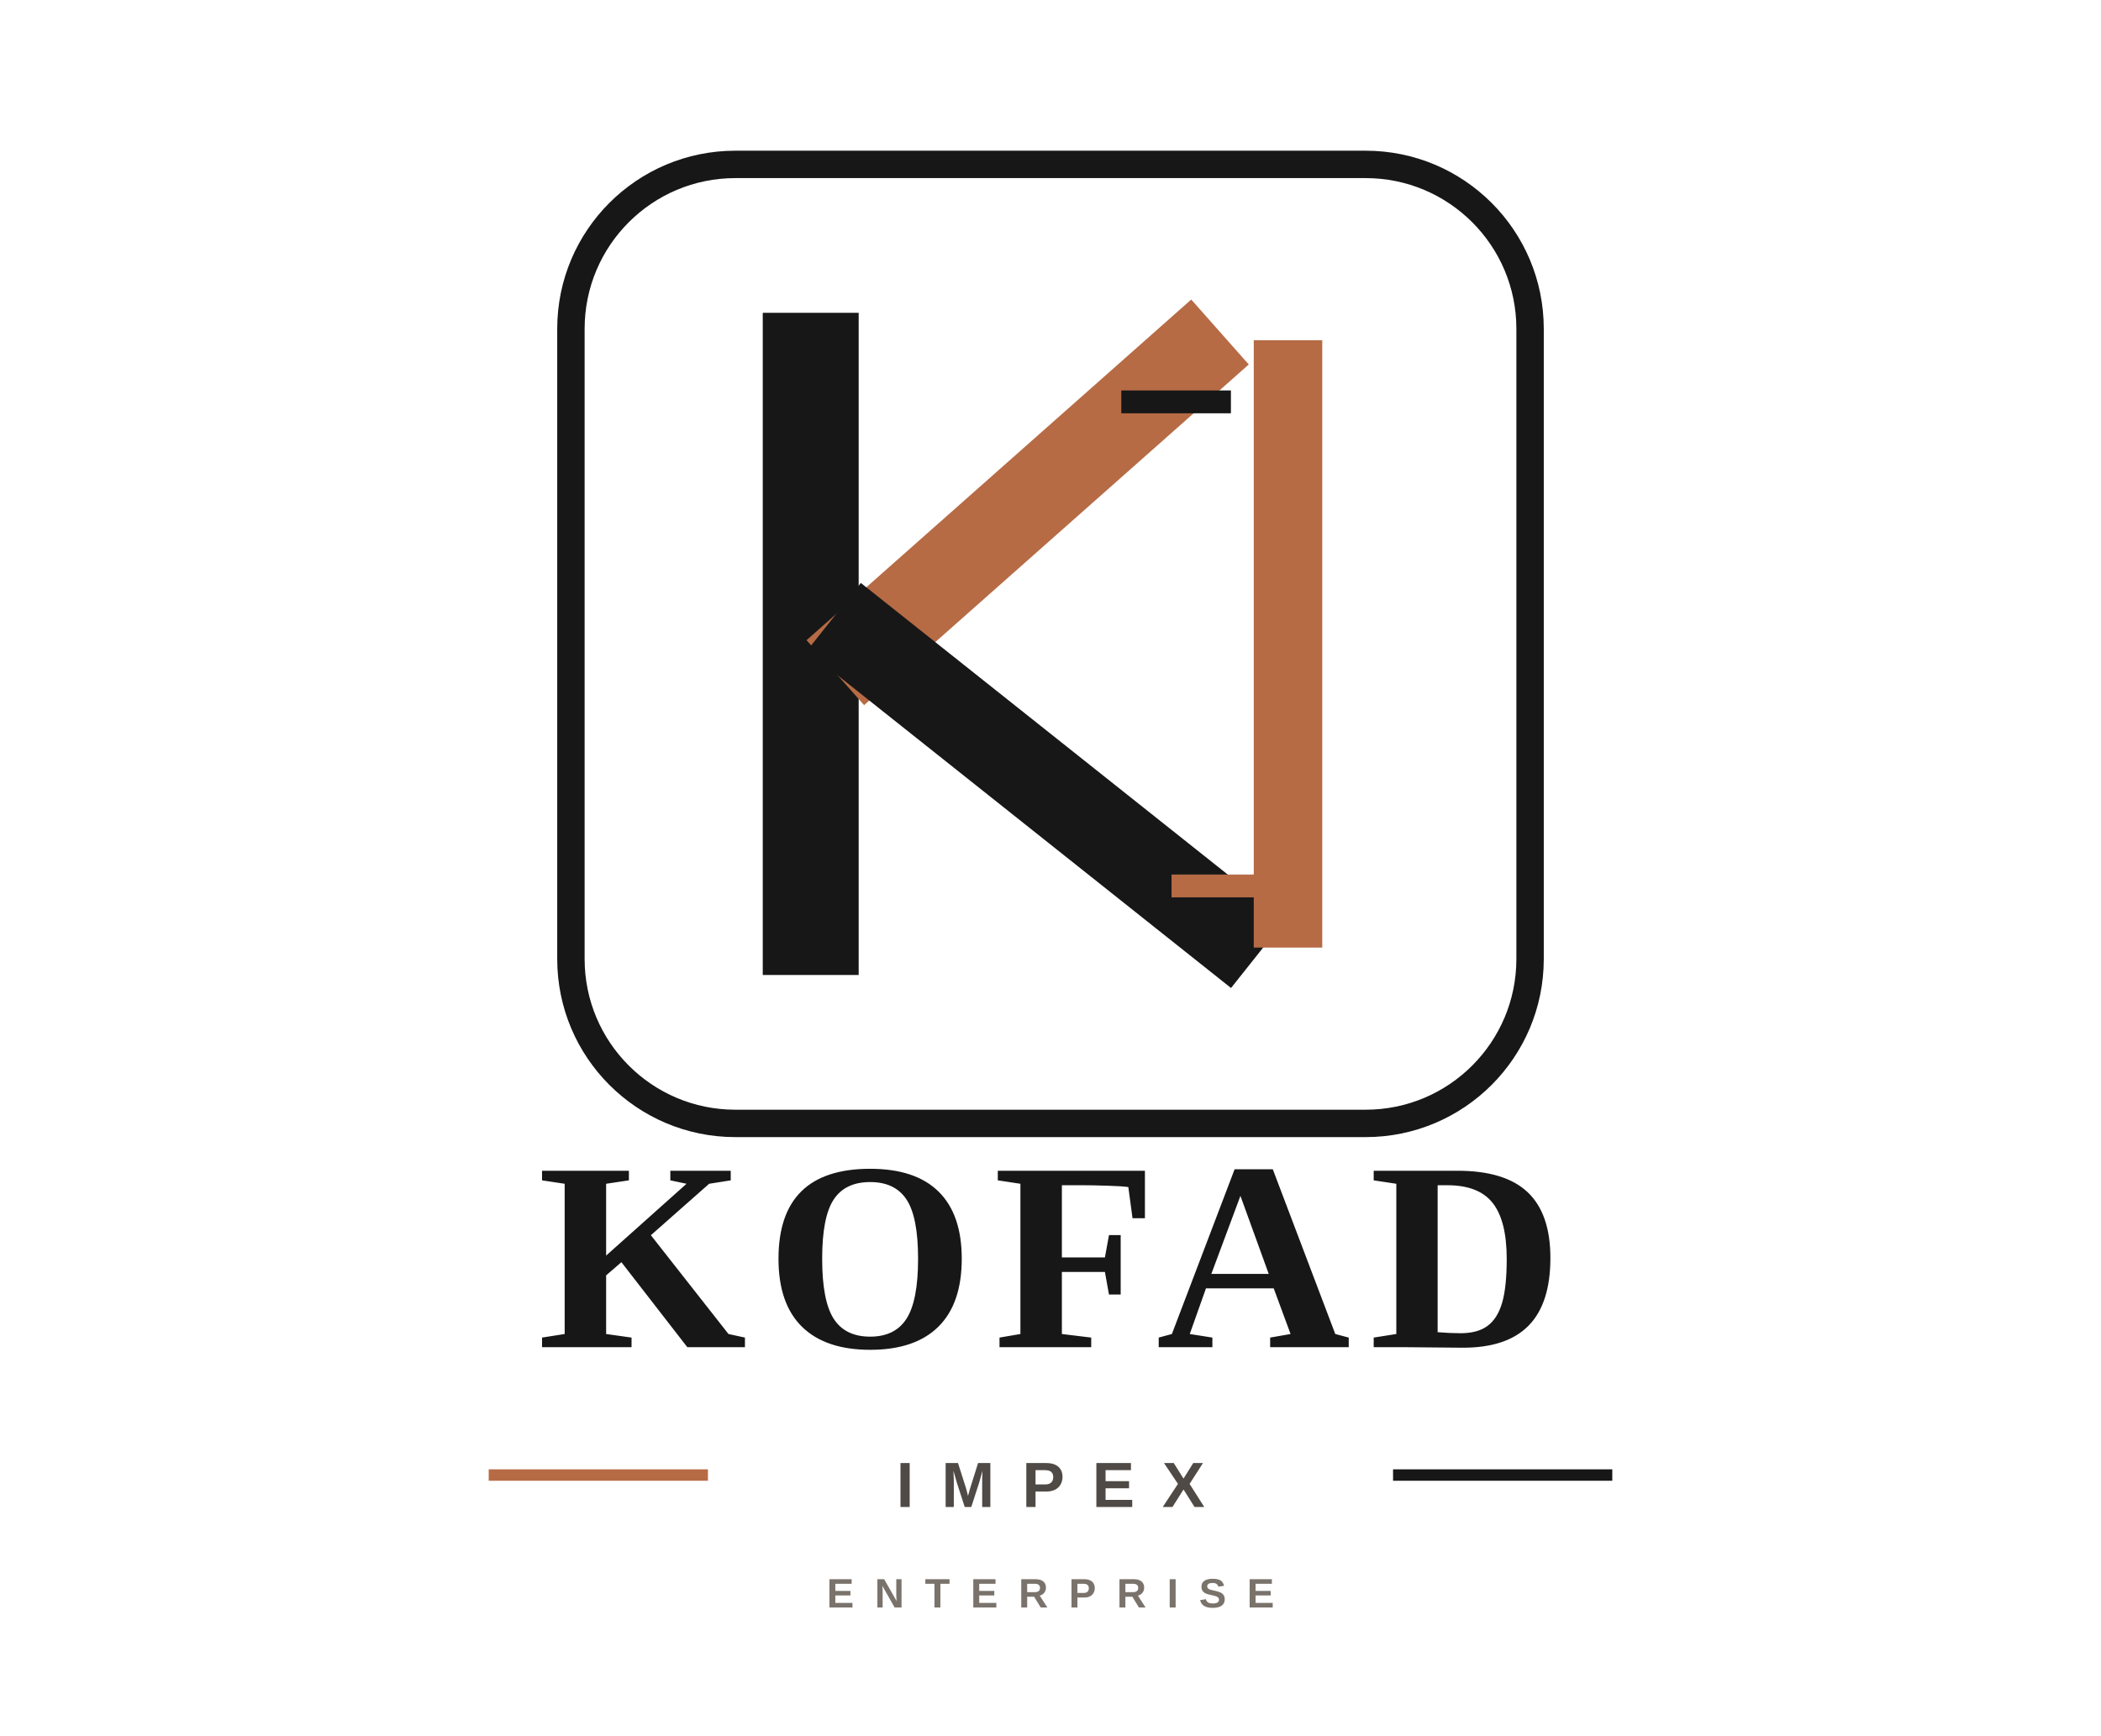
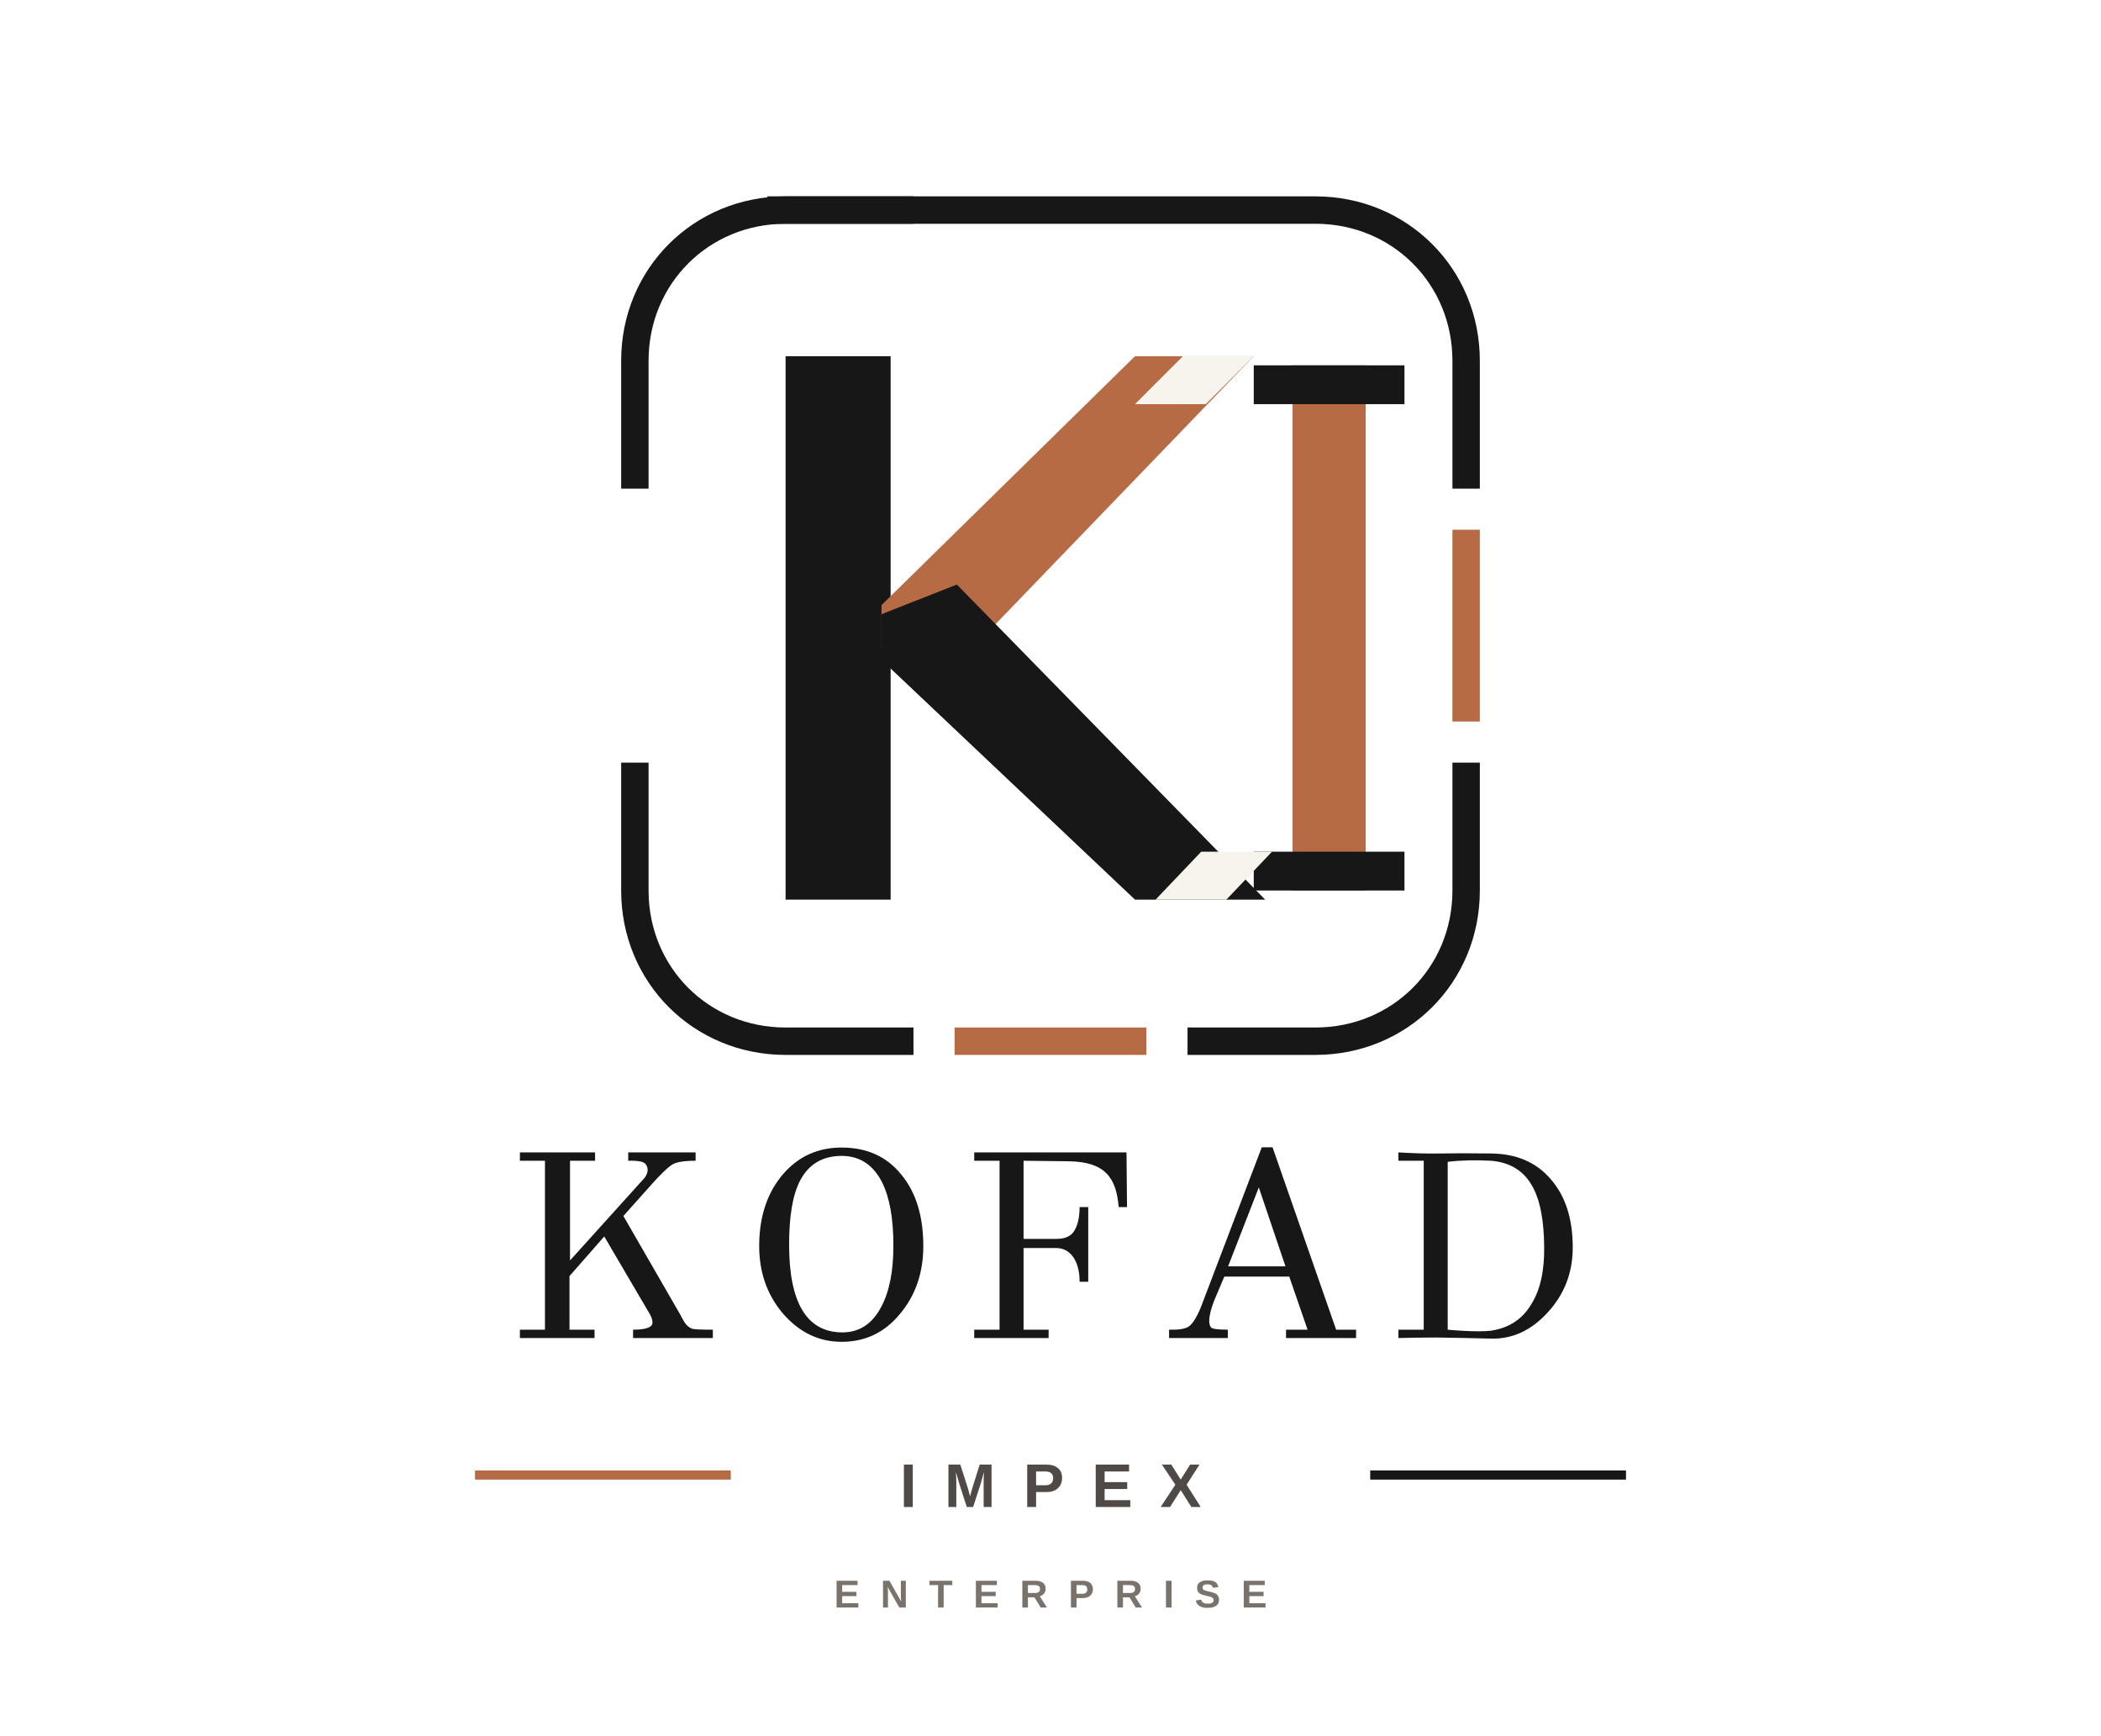
<svg xmlns="http://www.w3.org/2000/svg" viewBox="0 0 920 760" role="img" aria-labelledby="title desc">
-   <g transform="translate(250 72)">
-     <rect x="0" y="0" width="420" height="420" rx="72" fill="none" stroke="#171717" stroke-width="12" />
-     <path d="M105 86V334" fill="none" stroke="#171717" stroke-width="42" stroke-linecap="square" />
-     <path d="M130 210L270 86" fill="none" stroke="#B66B45" stroke-width="38" stroke-linecap="square" />
-     <path d="M130 210L286 334" fill="none" stroke="#171717" stroke-width="38" stroke-linecap="square" />
-     <path d="M314 92V328" fill="none" stroke="#B66B45" stroke-width="30" stroke-linecap="square" />
-     <path d="M246 104L284 104" stroke="#171717" stroke-width="10" stroke-linecap="square" />
-     <path d="M268 316L308 316" stroke="#B66B45" stroke-width="10" stroke-linecap="square" />
+   <g transform="translate(250 64)">
+     <path d="M92 28H326C363 28 392 57 392 94V144" fill="none" stroke="#171717" stroke-width="12" stroke-linecap="square" />
+     <path d="M392 276V326C392 363 363 392 326 392H276" fill="none" stroke="#171717" stroke-width="12" stroke-linecap="square" />
+     <path d="M144 392H94C57 392 28 363 28 326V276" fill="none" stroke="#171717" stroke-width="12" stroke-linecap="square" />
+     <path d="M28 144V94C28 57 57 28 94 28H144" fill="none" stroke="#171717" stroke-width="12" stroke-linecap="square" />
+     <path d="M392 168V252" stroke="#B66B45" stroke-width="12" />
+     <path d="M168 392H252" stroke="#B66B45" stroke-width="12" />
+     <path d="M94 92H140V330H94Z" fill="#171717" />
+     <path d="M136 201L247 92H299L167 229L136 220Z" fill="#B66B45" />
+     <path d="M136 205L169 192L304 330H247L136 225Z" fill="#171717" />
+     <path d="M316 96H348V326H316Z" fill="#B66B45" />
+     <path d="M299 96H365V113H299Z" fill="#171717" />
+     <path d="M299 309H365V326H299Z" fill="#171717" />
+     <path d="M268 92L299 92L278 113L247 113Z" fill="#F7F3ED" />
+     <path d="M276 309L307 309L287 330L256 330Z" fill="#F7F3ED" />
  </g>
-   <text x="460" y="590" text-anchor="middle" font-family="Georgia, 'Times New Roman', serif" font-size="118" font-weight="700" letter-spacing="8" fill="#171717">KOFAD</text>
-   <g transform="translate(214 630)">
-     <line x1="0" y1="16" x2="96" y2="16" stroke="#B66B45" stroke-width="5" />
-     <text x="246" y="30" text-anchor="middle" font-family="Arial, Helvetica, sans-serif" font-size="28" font-weight="700" letter-spacing="12" fill="#4F4A45">IMPEX</text>
-     <line x1="396" y1="16" x2="492" y2="16" stroke="#171717" stroke-width="5" />
+   <g transform="translate(224 586) scale(.118 -.118)" fill="#171717">
+     <path transform="translate(0 0)" d="M747 31C702 31 676 32 669 35C646 44 637 67 626 87L415 453L515 565C550 605 577 631 595 643C610 653 639 658 683 658V689H433V658C470 659 491 655 498 645C503 638 505 631 505 624C505 612 499 599 486 586L217 288V658H310V689H31V658H124V31H31V0H308V31H215V230L344 377L513 89C520 77 523 66 523 57C523 40 499 31 451 31V0H747Z" />
+     <path transform="translate(865 0)" d="M663 341C663 452 636 541 581 607C527 674 453 707 360 707C273 707 201 675 144 610C85 542 55 454 54 347C53 247 82 162 142 91C203 21 275 -14 360 -14C447 -14 519 20 576 89C634 158 663 242 663 341ZM552 343C552 247 537 171 506 114C473 52 425 21 363 21C231 21 165 130 165 347C165 451 178 530 205 583C237 645 289 676 360 676C427 676 477 643 510 578C538 522 552 444 552 343Z" />
+     <path transform="translate(1673 0)" d="M609 689H44V658H138V31H44V0H320V31H227V334H349C398 334 435 290 435 209H467V486H435C435 445 427 414 412 393C399 376 378 368 349 368H227V658L398 656C526 653 571 599 580 486H611Z" />
+     <path transform="translate(2409 0)" d="M725 31H651L415 708H375L158 138C139 85 120 53 103 42C90 34 66 30 31 31V0H249V31C211 31 190 34 186 40C182 46 180 54 180 63C180 82 186 107 198 138L236 228H477L545 31H465V0H725ZM250 266 364 559 463 266Z" />
+     <path transform="translate(3247 0)" d="M691 336C691 443 664 527 609 590C555 653 481 684 388 685C310 686 247 686 199 685C147 684 95 686 44 689V658H138V31H44V0C87 1 134 2 184 2C245 1 312 0 385 -2C466 -5 537 28 598 95C660 162 691 243 691 336ZM585 339C586 250 571 180 538 127C505 70 454 37 386 27C375 26 361 25 343 25C311 25 272 27 227 31V654C276 660 330 661 388 658C462 652 515 617 546 554C571 505 584 434 585 339Z" />
  </g>
-   <text x="460" y="704" text-anchor="middle" font-family="Arial, Helvetica, sans-serif" font-size="18" font-weight="700" letter-spacing="9" fill="#7A736C">ENTERPRISE</text>
+   <g transform="translate(208 630)">
+     <line x1="0" y1="16" x2="112" y2="16" stroke="#B66B45" stroke-width="4" />
+     <text x="252" y="30" text-anchor="middle" font-family="Arial,Helvetica,sans-serif" font-size="27" font-weight="700" letter-spacing="12" fill="#4F4A45">IMPEX</text>
+     <line x1="392" y1="16" x2="504" y2="16" stroke="#171717" stroke-width="4" />
+   </g>
+   <text x="460" y="704" text-anchor="middle" font-family="Arial,Helvetica,sans-serif" font-size="17" font-weight="700" letter-spacing="9" fill="#7A736C">ENTERPRISE</text>
</svg>
